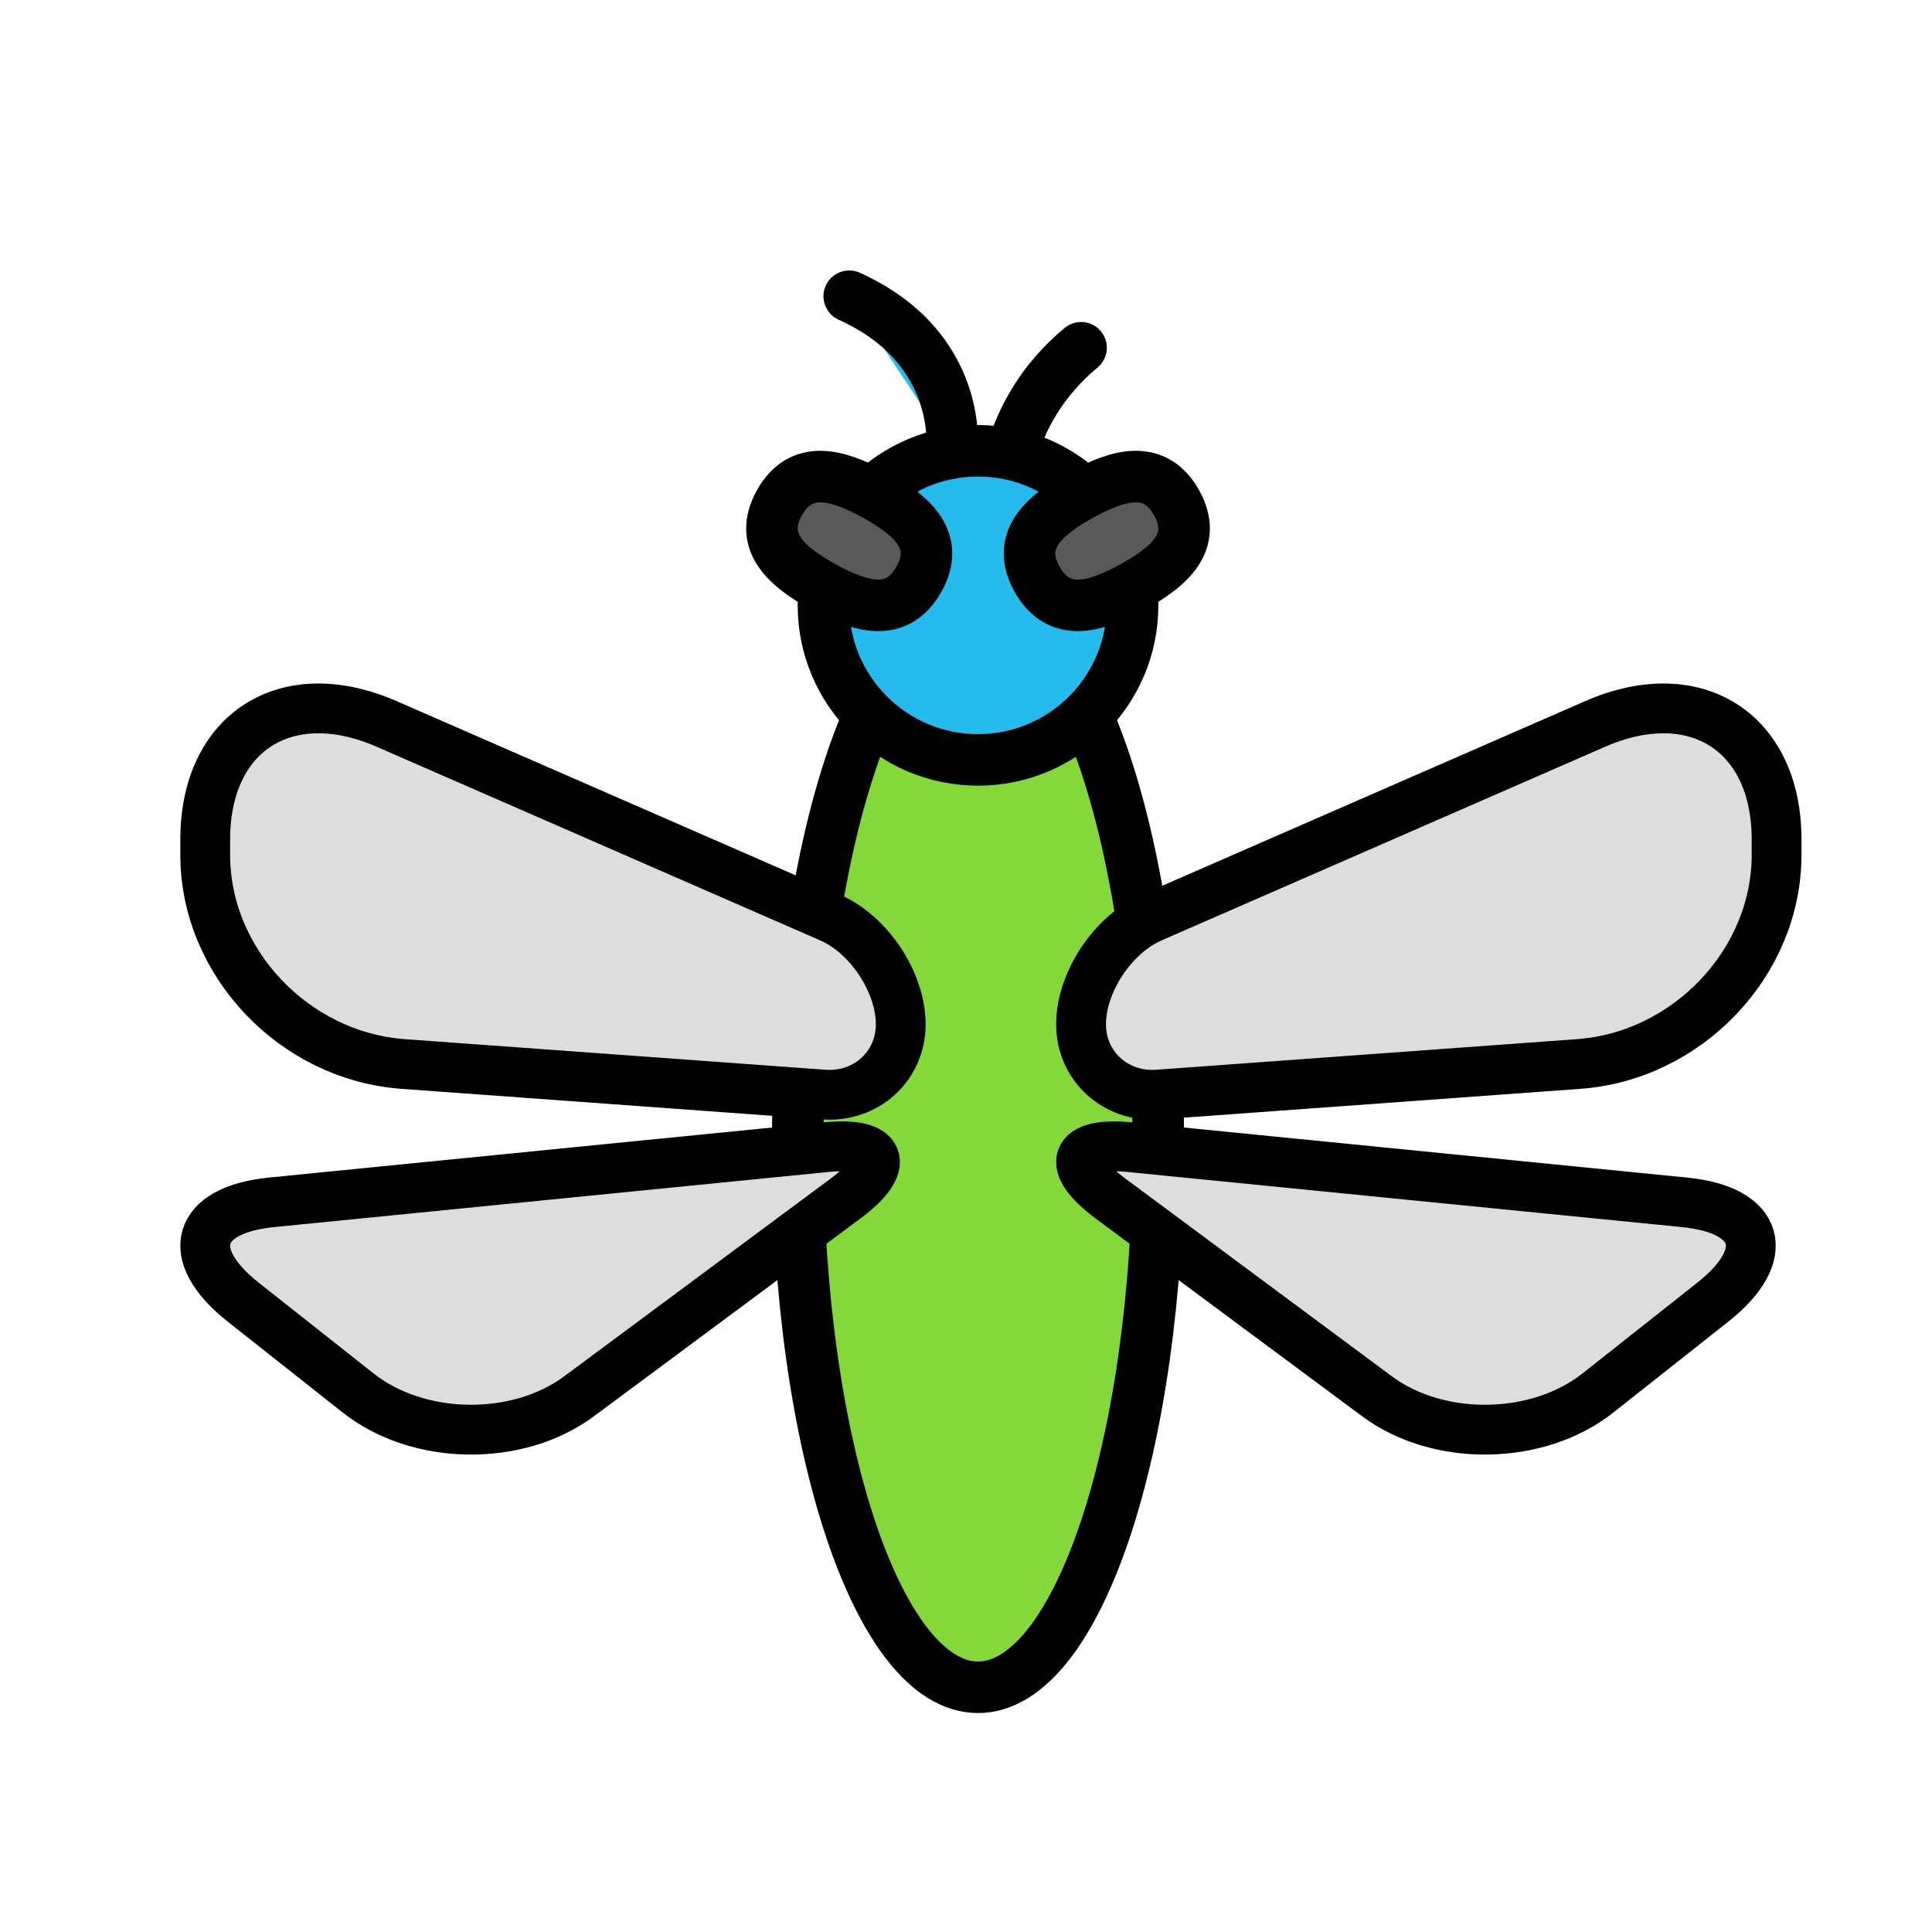
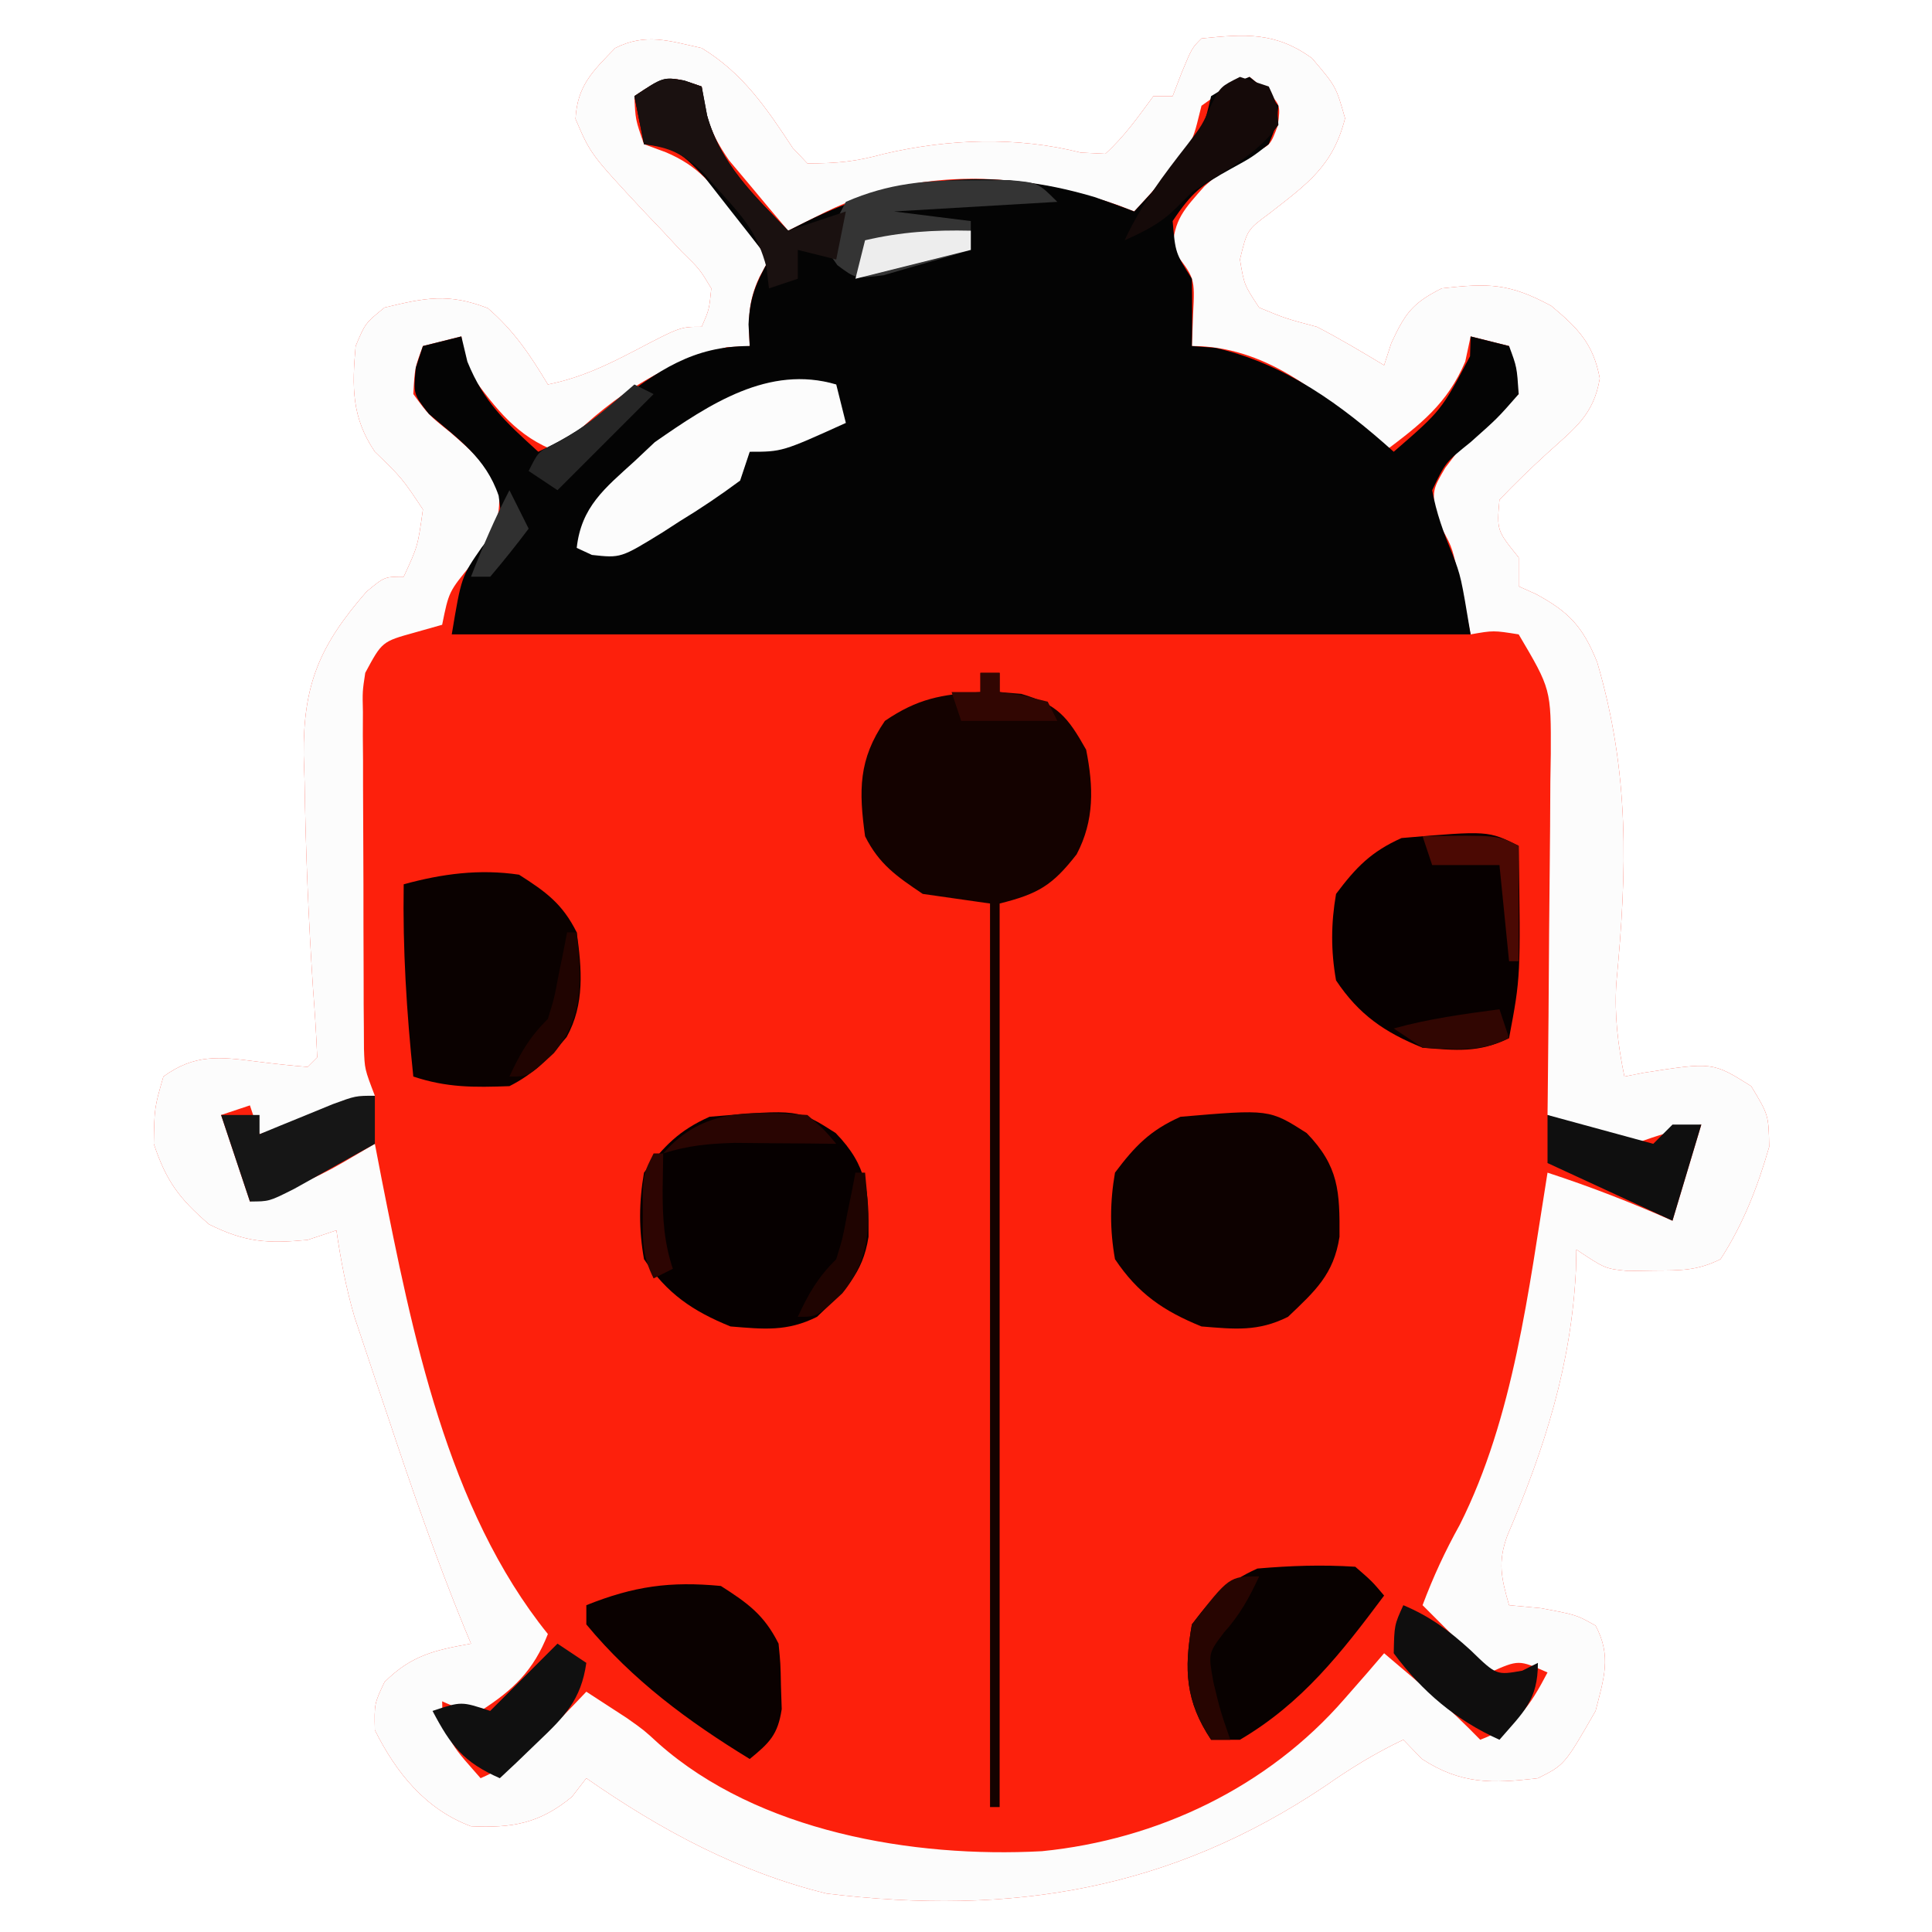
- <svg xmlns="http://www.w3.org/2000/svg" width="800px" height="800px" viewBox="0 0 300 300" id="fly4" version="1.1" xml:space="preserve">
-   <g>
-     <ellipse cx="151.867" cy="178" rx="28" ry="84" style="fill-rule:evenodd;clip-rule:evenodd;fill:#85D839;stroke:#000000;stroke-width:8;stroke-linecap:round;stroke-linejoin:round;stroke-miterlimit:10;" />
-     <path d="   M167.867,159.051c0-6.51,4.921-13.936,10.95-16.568l68.886-30.073c15.555-6.791,28.164,1.268,28.164,17.94v2.394   c0,16.699-13.788,31.239-30.732,32.472l-65.298,4.751C173.226,170.449,167.867,165.548,167.867,159.051z" style="fill-rule:evenodd;clip-rule:evenodd;fill:#DDDDDD;stroke:#000000;stroke-width:7.733;stroke-linecap:round;stroke-linejoin:round;stroke-miterlimit:10;" />
-     <path d="   M172.45,186.116c-7.116-5.281-5.812-8.859,2.985-7.984l86.118,8.563c11.787,1.172,13.766,8.11,4.407,15.507l-17.849,14.108   c-9.353,7.393-24.735,7.597-34.27,0.521L172.45,186.116z" style="fill-rule:evenodd;clip-rule:evenodd;fill:#DDDDDD;stroke:#000000;stroke-width:7.733;stroke-linecap:round;stroke-linejoin:round;stroke-miterlimit:10;" />
-     <path d="   M139.867,159.051c0-6.51-4.921-13.936-10.95-16.568L60.031,112.41c-15.555-6.791-28.164,1.268-28.164,17.94v2.394   c0,16.699,13.788,31.239,30.732,32.472l65.298,4.751C134.507,170.449,139.867,165.548,139.867,159.051z" style="fill-rule:evenodd;clip-rule:evenodd;fill:#DDDDDD;stroke:#000000;stroke-width:7.733;stroke-linecap:round;stroke-linejoin:round;stroke-miterlimit:10;" />
-     <path d="   M131.284,186.116c7.116-5.281,5.811-8.859-2.986-7.984l-86.118,8.563c-11.787,1.172-13.766,8.11-4.407,15.507l17.85,14.108   c9.353,7.393,24.735,7.597,34.27,0.521L131.284,186.116z" style="fill-rule:evenodd;clip-rule:evenodd;fill:#DDDDDD;stroke:#000000;stroke-width:7.733;stroke-linecap:round;stroke-linejoin:round;stroke-miterlimit:10;" />
-     <path d="   M147.801,70c0,0,1.991-15.91-15.934-24" style="fill:#26BBEC;stroke:#000000;stroke-width:8;stroke-linecap:round;stroke-linejoin:round;stroke-miterlimit:10;" />
-     <path d="   M155.868,78c0,0-0.414-13.711,11.998-24" style="fill:#26BBEC;stroke:#000000;stroke-width:8;stroke-linecap:round;stroke-linejoin:round;stroke-miterlimit:10;" />
-     <circle cx="151.867" cy="94" r="24" style="fill-rule:evenodd;clip-rule:evenodd;fill:#26BBEC;stroke:#000000;stroke-width:8;stroke-linecap:round;stroke-linejoin:round;stroke-miterlimit:10;" />
-     <path d="   M142.694,89.945c3.314-5.923-0.847-9.811-6.826-13.094c-5.979-3.283-11.513-4.718-14.828,1.205   c-3.314,5.923,0.847,9.811,6.826,13.094C133.845,94.433,139.379,95.868,142.694,89.945z" style="fill-rule:evenodd;clip-rule:evenodd;fill:#595959;stroke:#000000;stroke-width:8;stroke-linecap:round;stroke-linejoin:round;stroke-miterlimit:10;" />
-     <path d="   M161.04,89.945c-3.314-5.923,0.847-9.811,6.826-13.094c5.979-3.283,11.513-4.718,14.828,1.205   c3.314,5.923-0.847,9.811-6.826,13.094C169.888,94.433,164.354,95.868,161.04,89.945z" style="fill-rule:evenodd;clip-rule:evenodd;fill:#595959;stroke:#000000;stroke-width:8;stroke-linecap:round;stroke-linejoin:round;stroke-miterlimit:10;" />
-   </g>
-   <g />
-   <g />
-   <g />
-   <g />
-   <g />
-   <g />
-   <g />
-   <g />
-   <g />
-   <g />
-   <g />
-   <g />
-   <g />
-   <g />
-   <g />
+ <svg xmlns="http://www.w3.org/2000/svg" version="1.1" width="201" height="201">
+   <path d="M0 0 C4.304 2.624 6.747 6.253 9.473 10.391 C9.977 10.922 10.481 11.453 11 12 C14.207 12 16.037 11.808 19 11 C25.678 9.444 32.778 9.18 39.438 10.875 C40.283 10.916 41.129 10.957 42 11 C43.997 9.182 45.388 7.194 47 5 C47.66 5 48.32 5 49 5 C49.464 3.793 49.464 3.793 49.938 2.562 C51 0 51 0 52 -1 C56.551 -1.463 59.714 -1.693 63.5 1.062 C66 4 66 4 66.938 7.312 C65.673 12.285 63.023 14.107 59.066 17.203 C56.747 18.913 56.747 18.913 56 22 C56.442 24.647 56.442 24.647 58 27 C60.758 28.142 60.758 28.142 64 29 C66.401 30.237 68.682 31.609 71 33 C71.371 31.855 71.371 31.855 71.75 30.688 C73.191 27.59 73.95 26.525 77 25 C81.901 24.447 84.008 24.467 88.375 26.812 C91.152 29.127 92.77 30.756 93.438 34.367 C92.804 38.18 90.823 39.561 88 42.125 C86.282 43.695 84.602 45.312 83 47 C82.723 50.185 82.723 50.185 85 53 C85 53.99 85 54.98 85 56 C85.598 56.268 86.196 56.536 86.812 56.812 C90.262 58.685 91.679 60.203 93.168 63.898 C96.554 75.446 96.288 85.469 95.156 97.32 C94.958 100.723 95.319 103.67 96 107 C96.664 106.87 97.328 106.74 98.012 106.605 C105.18 105.486 105.18 105.486 109.188 108 C111 111 111 111 111.062 114.312 C109.86 118.487 108.366 122.34 106 126 C103.536 127.232 101.811 127.167 99.062 127.188 C97.75 127.209 97.75 127.209 96.41 127.23 C94 127 94 127 91 125 C90.986 125.692 90.972 126.384 90.957 127.098 C90.475 136.994 87.704 145.681 83.816 154.766 C82.803 157.538 83.201 159.203 84 162 C85.093 162.103 86.186 162.206 87.312 162.312 C91 163 91 163 93 164.125 C94.689 167.291 93.862 169.611 93 173 C89.779 178.61 89.779 178.61 87 180 C82.273 180.567 78.993 180.648 74.938 178 C74.298 177.34 73.659 176.68 73 176 C70.089 177.377 67.512 178.968 64.875 180.812 C48.752 191.632 32.233 194.343 13 192 C3.842 189.762 -4.314 185.357 -12 180 C-12.495 180.639 -12.99 181.279 -13.5 181.938 C-16.86 184.71 -19.692 185.198 -24 185 C-28.723 183.242 -31.779 179.442 -34 175 C-34.062 172.25 -34.062 172.25 -33 170 C-30.222 167.222 -27.785 166.677 -24 166 C-24.352 165.156 -24.352 165.156 -24.71 164.296 C-27.676 157.046 -30.217 149.682 -32.688 142.25 C-33.09 141.058 -33.493 139.865 -33.908 138.637 C-34.293 137.483 -34.678 136.329 -35.074 135.141 C-35.421 134.105 -35.767 133.068 -36.124 132.001 C-36.997 129.009 -37.553 126.082 -38 123 C-39.485 123.495 -39.485 123.495 -41 124 C-45.153 124.392 -47.49 124.255 -51.25 122.375 C-54.355 119.693 -55.703 117.89 -57 114 C-56.938 110.25 -56.938 110.25 -56 107 C-52.74 104.645 -50.191 104.935 -46.312 105.438 C-44.546 105.66 -42.775 105.856 -41 106 C-40.67 105.67 -40.34 105.34 -40 105 C-40.096 102.593 -40.251 100.213 -40.438 97.812 C-40.905 90.669 -41.202 83.533 -41.312 76.375 C-41.342 75.452 -41.372 74.529 -41.402 73.577 C-41.467 66.221 -39.762 62.168 -34.875 56.562 C-33 55 -33 55 -31 55 C-29.532 51.826 -29.532 51.826 -29 48 C-31.173 44.742 -31.173 44.742 -34 42 C-36.425 38.42 -36.381 35.262 -36 31 C-35 28.625 -35 28.625 -33 27 C-28.73 25.967 -26.337 25.483 -22.25 27.062 C-19.535 29.4 -17.836 31.94 -16 35 C-12.635 34.319 -9.909 33.027 -6.875 31.438 C-2.221 29 -2.221 29 0 29 C0.786 27.2 0.786 27.2 1 25 C-0.203 23.004 -0.203 23.004 -2.062 21.188 C-2.706 20.494 -3.349 19.8 -4.012 19.086 C-4.668 18.398 -5.324 17.709 -6 17 C-11.553 11.042 -11.553 11.042 -13.125 7.375 C-12.943 3.919 -11.36 2.428 -9 0 C-5.812 -1.594 -3.41 -0.751 0 0 Z " fill="#FD200C" transform="translate(73,5)" />
+   <path d="M0 0 C4.304 2.624 6.747 6.253 9.473 10.391 C9.977 10.922 10.481 11.453 11 12 C14.207 12 16.037 11.808 19 11 C25.678 9.444 32.778 9.18 39.438 10.875 C40.283 10.916 41.129 10.957 42 11 C43.997 9.182 45.388 7.194 47 5 C47.66 5 48.32 5 49 5 C49.464 3.793 49.464 3.793 49.938 2.562 C51 0 51 0 52 -1 C56.551 -1.463 59.714 -1.693 63.5 1.062 C66 4 66 4 66.938 7.312 C65.673 12.285 63.023 14.107 59.066 17.203 C56.747 18.913 56.747 18.913 56 22 C56.442 24.647 56.442 24.647 58 27 C60.758 28.142 60.758 28.142 64 29 C66.401 30.237 68.682 31.609 71 33 C71.371 31.855 71.371 31.855 71.75 30.688 C73.191 27.59 73.95 26.525 77 25 C81.901 24.447 84.008 24.467 88.375 26.812 C91.152 29.127 92.77 30.756 93.438 34.367 C92.804 38.18 90.823 39.561 88 42.125 C86.282 43.695 84.602 45.312 83 47 C82.723 50.185 82.723 50.185 85 53 C85 53.99 85 54.98 85 56 C85.598 56.268 86.196 56.536 86.812 56.812 C90.262 58.685 91.679 60.203 93.168 63.898 C96.554 75.446 96.288 85.469 95.156 97.32 C94.958 100.723 95.319 103.67 96 107 C96.664 106.87 97.328 106.74 98.012 106.605 C105.18 105.486 105.18 105.486 109.188 108 C111 111 111 111 111.062 114.312 C109.86 118.487 108.366 122.34 106 126 C103.536 127.232 101.811 127.167 99.062 127.188 C97.75 127.209 97.75 127.209 96.41 127.23 C94 127 94 127 91 125 C90.986 125.692 90.972 126.384 90.957 127.098 C90.475 136.994 87.704 145.681 83.816 154.766 C82.803 157.538 83.201 159.203 84 162 C85.093 162.103 86.186 162.206 87.312 162.312 C91 163 91 163 93 164.125 C94.689 167.291 93.862 169.611 93 173 C89.779 178.61 89.779 178.61 87 180 C82.273 180.567 78.993 180.648 74.938 178 C74.298 177.34 73.659 176.68 73 176 C70.089 177.377 67.512 178.968 64.875 180.812 C48.752 191.632 32.233 194.343 13 192 C3.842 189.762 -4.314 185.357 -12 180 C-12.495 180.639 -12.99 181.279 -13.5 181.938 C-16.86 184.71 -19.692 185.198 -24 185 C-28.723 183.242 -31.779 179.442 -34 175 C-34.062 172.25 -34.062 172.25 -33 170 C-30.222 167.222 -27.785 166.677 -24 166 C-24.352 165.156 -24.352 165.156 -24.71 164.296 C-27.676 157.046 -30.217 149.682 -32.688 142.25 C-33.09 141.058 -33.493 139.865 -33.908 138.637 C-34.293 137.483 -34.678 136.329 -35.074 135.141 C-35.421 134.105 -35.767 133.068 -36.124 132.001 C-36.997 129.009 -37.553 126.082 -38 123 C-39.485 123.495 -39.485 123.495 -41 124 C-45.153 124.392 -47.49 124.255 -51.25 122.375 C-54.355 119.693 -55.703 117.89 -57 114 C-56.938 110.25 -56.938 110.25 -56 107 C-52.74 104.645 -50.191 104.935 -46.312 105.438 C-44.546 105.66 -42.775 105.856 -41 106 C-40.67 105.67 -40.34 105.34 -40 105 C-40.096 102.593 -40.251 100.213 -40.438 97.812 C-40.905 90.669 -41.202 83.533 -41.312 76.375 C-41.342 75.452 -41.372 74.529 -41.402 73.577 C-41.467 66.221 -39.762 62.168 -34.875 56.562 C-33 55 -33 55 -31 55 C-29.532 51.826 -29.532 51.826 -29 48 C-31.173 44.742 -31.173 44.742 -34 42 C-36.425 38.42 -36.381 35.262 -36 31 C-35 28.625 -35 28.625 -33 27 C-28.73 25.967 -26.337 25.483 -22.25 27.062 C-19.535 29.4 -17.836 31.94 -16 35 C-12.635 34.319 -9.909 33.027 -6.875 31.438 C-2.221 29 -2.221 29 0 29 C0.786 27.2 0.786 27.2 1 25 C-0.203 23.004 -0.203 23.004 -2.062 21.188 C-2.706 20.494 -3.349 19.8 -4.012 19.086 C-4.668 18.398 -5.324 17.709 -6 17 C-11.553 11.042 -11.553 11.042 -13.125 7.375 C-12.943 3.919 -11.36 2.428 -9 0 C-5.812 -1.594 -3.41 -0.751 0 0 Z M-7 5 C-6.894 7.452 -6.894 7.452 -6 10 C-5.247 10.278 -4.494 10.557 -3.719 10.844 C-0.279 12.306 1.073 14.164 3.312 17.125 C4.01 18.035 4.707 18.945 5.426 19.883 C5.945 20.581 6.465 21.28 7 22 C6.509 22.905 6.509 22.905 6.008 23.828 C4.826 26.375 4.846 28.224 5 31 C4.216 31.041 3.433 31.082 2.625 31.125 C-4.32 32.801 -10.136 36.833 -15 42 C-19.218 40.438 -21.374 37.549 -24 34 C-24.812 31.625 -24.812 31.625 -25 30 C-26.32 30.33 -27.64 30.66 -29 31 C-29.85 33.294 -29.85 33.294 -30 36 C-28.408 38.168 -28.408 38.168 -26.125 40 C-23.69 42.104 -22.216 43.437 -21.059 46.457 C-20.982 49.772 -21.969 51.059 -23.938 53.688 C-26.305 56.557 -26.305 56.557 -27 60 C-27.949 60.268 -28.898 60.536 -29.875 60.812 C-33.253 61.75 -33.253 61.75 -35 65 C-35.294 66.935 -35.294 66.935 -35.243 69.057 C-35.246 69.868 -35.249 70.679 -35.252 71.514 C-35.245 72.386 -35.238 73.258 -35.23 74.156 C-35.23 75.055 -35.23 75.954 -35.229 76.88 C-35.226 78.779 -35.218 80.679 -35.206 82.579 C-35.188 85.489 -35.185 88.398 -35.186 91.309 C-35.181 93.154 -35.175 94.999 -35.168 96.844 C-35.167 97.716 -35.166 98.588 -35.165 99.486 C-35.155 100.702 -35.155 100.702 -35.145 101.943 C-35.141 102.656 -35.138 103.369 -35.134 104.103 C-35.063 106.225 -35.063 106.225 -34 109 C-38 110.333 -42 111.667 -46 113 C-46.33 112.01 -46.66 111.02 -47 110 C-48.485 110.495 -48.485 110.495 -50 111 C-49.01 113.97 -48.02 116.94 -47 120 C-43.506 118.977 -40.417 117.754 -37.285 115.922 C-35.659 114.971 -35.659 114.971 -34 114 C-33.769 115.198 -33.539 116.395 -33.301 117.629 C-30.127 133.655 -26.481 152.007 -16 165 C-17.49 168.792 -19.587 170.806 -23 173 C-25.312 172.75 -25.312 172.75 -27 172 C-27 175.908 -25.494 177.116 -23 180 C-19.785 178.592 -17.678 176.897 -15.25 174.375 C-14.636 173.743 -14.023 173.112 -13.391 172.461 C-12.702 171.738 -12.702 171.738 -12 171 C-11.175 171.536 -10.35 172.072 -9.5 172.625 C-8.937 172.991 -8.373 173.357 -7.793 173.734 C-6 175 -6 175 -4.488 176.391 C5.876 185.572 21.97 188.313 35.398 187.594 C47.479 186.389 58.917 180.914 66.875 171.75 C67.656 170.858 68.437 169.966 69.242 169.047 C70.112 168.034 70.112 168.034 71 167 C72.106 167.936 73.209 168.874 74.312 169.812 C75.235 170.596 75.235 170.596 76.176 171.395 C77.854 172.872 79.439 174.4 81 176 C84.829 174.547 86.121 172.571 88 169 C85 167.667 85 167.667 82 169 C79.69 166.69 77.38 164.38 75 162 C76.107 159.048 77.339 156.39 78.875 153.625 C84.487 142.463 86.025 129.224 88 117 C92.464 118.454 96.708 120.112 101 122 C101.99 118.7 102.98 115.4 104 112 C100.141 112.911 100.141 112.911 97 114 C94.738 113.441 94.738 113.441 92.312 112.562 C91.504 112.275 90.696 111.988 89.863 111.691 C89.248 111.463 88.634 111.235 88 111 C88.007 110.447 88.013 109.895 88.02 109.325 C88.087 103.566 88.132 97.808 88.165 92.049 C88.18 89.9 88.2 87.752 88.226 85.603 C88.263 82.513 88.28 79.423 88.293 76.332 C88.308 75.374 88.324 74.415 88.34 73.427 C88.366 66.7 88.366 66.7 85 61 C82.373 60.582 82.373 60.582 80 61 C79.879 60.42 79.758 59.84 79.633 59.242 C79.465 58.461 79.298 57.68 79.125 56.875 C78.954 56.047 78.782 55.22 78.605 54.367 C78.048 51.815 78.048 51.815 76.438 49 C76 46 76 46 77.363 43.668 C82.088 37.456 82.088 37.456 85 36 C84.67 34.35 84.34 32.7 84 31 C82.68 30.67 81.36 30.34 80 30 C79.814 30.866 79.629 31.733 79.438 32.625 C77.558 37.037 74.763 39.163 71 42 C70.527 41.541 70.054 41.082 69.566 40.609 C64.308 35.731 58.479 31 51 31 C51.041 29.907 51.083 28.814 51.125 27.688 C51.321 23.911 51.321 23.911 49 21 C49.105 17.848 50.199 16.774 52.312 14.375 C55 12 55 12 57.25 10.938 C59.172 10.128 59.172 10.128 59.938 8.062 C60.23 5.888 60.23 5.888 58.562 4.25 C58.047 3.837 57.531 3.425 57 3 C54.479 4.229 54.479 4.229 52 6 C51.845 6.619 51.691 7.237 51.531 7.875 C50.876 10.495 49.737 11.759 47.938 13.75 C47.39 14.364 46.842 14.977 46.277 15.609 C45.856 16.068 45.434 16.527 45 17 C44.441 16.783 43.881 16.567 43.305 16.344 C33.217 12.84 22.735 12.313 13 17 C11.666 17.665 10.332 18.331 9 19 C7.676 17.447 6.366 15.882 5.062 14.312 C4.332 13.442 3.601 12.572 2.848 11.676 C0.989 8.985 0.365 7.212 0 4 C-3.486 2.798 -3.68 2.787 -7 5 Z " fill="#FCFCFC" transform="translate(73,5)" />
+   <path d="M0 0 C0.897 0.309 0.897 0.309 1.812 0.625 C1.998 1.615 2.184 2.605 2.375 3.625 C3.761 8.645 7.261 11.97 10.812 15.625 C11.403 15.329 11.993 15.032 12.602 14.727 C22.407 9.841 32.051 8.952 42.688 12.125 C44.07 12.605 45.448 13.097 46.812 13.625 C47.967 12.383 49.111 11.131 50.25 9.875 C50.888 9.179 51.526 8.483 52.184 7.766 C53.827 5.606 54.232 4.215 54.812 1.625 C56.875 0.375 56.875 0.375 58.812 -0.375 C60.375 0.875 60.375 0.875 61.812 2.625 C61.648 4.574 61.648 4.574 60.812 6.625 C59.035 8.004 59.035 8.004 56.875 9.188 C53.819 10.879 52.829 11.6 50.812 14.625 C51.095 17.936 51.095 17.936 52.812 20.625 C52.853 22.958 52.855 25.292 52.812 27.625 C54.019 27.718 54.019 27.718 55.25 27.812 C62.525 29.472 68.332 33.706 73.812 38.625 C78.763 34.333 78.763 34.333 81.75 28.688 C81.771 28.007 81.791 27.326 81.812 26.625 C83.793 27.12 83.793 27.12 85.812 27.625 C86.625 29.812 86.625 29.812 86.812 32.625 C84.625 35.125 84.625 35.125 81.812 37.625 C79.193 39.732 79.193 39.732 77.812 42.625 C78.247 44.992 78.986 47.03 79.918 49.246 C80.812 51.625 80.812 51.625 81.812 57.625 C46.833 57.625 11.852 57.625 -24.188 57.625 C-23.188 51.625 -23.188 51.625 -21.062 48.562 C-18.939 45.863 -18.939 45.863 -19.312 43.191 C-20.658 39.246 -23.474 37.345 -26.57 34.688 C-28.188 32.625 -28.188 32.625 -27.93 29.875 C-27.685 29.133 -27.44 28.39 -27.188 27.625 C-25.867 27.295 -24.547 26.965 -23.188 26.625 C-22.878 27.924 -22.878 27.924 -22.562 29.25 C-20.812 33.546 -18.594 35.515 -15.188 38.625 C-12.26 37.265 -9.843 35.685 -7.312 33.688 C-2.716 30.193 0.887 27.625 6.812 27.625 C6.771 26.883 6.73 26.14 6.688 25.375 C6.818 22.505 7.467 21.104 8.812 18.625 C7.408 16.803 5.988 14.993 4.562 13.188 C3.774 12.178 2.985 11.169 2.172 10.129 C-0.094 7.724 -0.973 6.913 -4.188 6.625 C-4.518 4.975 -4.848 3.325 -5.188 1.625 C-2.188 -0.375 -2.188 -0.375 0 0 Z " fill="#040404" transform="translate(71.1875,8.375)" />
+   <path d="M0 0 C0.66 0 1.32 0 2 0 C2 0.66 2 1.32 2 2 C3.114 2.093 3.114 2.093 4.25 2.188 C8.04 3.307 9.066 4.562 11 8 C11.767 11.857 11.873 15.34 10.012 18.879 C7.497 22.109 6.024 22.994 2 24 C2 55.02 2 86.04 2 118 C1.67 118 1.34 118 1 118 C1 86.98 1 55.96 1 24 C-1.31 23.67 -3.62 23.34 -6 23 C-8.706 21.177 -10.537 19.925 -12 17 C-12.653 12.254 -12.699 9.017 -9.938 5 C-6.535 2.683 -4.073 2.24 0 2 C0 1.34 0 0.68 0 0 Z " fill="#140200" transform="translate(102,70)" />
+   <path d="M0 0 C3.37 3.473 3.452 6.114 3.422 10.797 C2.817 14.715 0.894 16.429 -1.938 19.125 C-5.056 20.684 -7.483 20.408 -10.938 20.125 C-14.872 18.529 -17.546 16.712 -19.938 13.125 C-20.483 10.059 -20.47 7.193 -19.938 4.125 C-17.855 1.349 -16.291 -0.268 -13.125 -1.688 C-3.885 -2.48 -3.885 -2.48 0 0 Z " fill="#0D0100" transform="translate(135.9375,117.875)" />
+   <path d="M0 0 C3.37 3.473 3.452 6.114 3.422 10.797 C2.817 14.715 0.894 16.429 -1.938 19.125 C-5.056 20.684 -7.483 20.408 -10.938 20.125 C-14.872 18.529 -17.546 16.712 -19.938 13.125 C-20.483 10.059 -20.47 7.193 -19.938 4.125 C-17.855 1.349 -16.291 -0.268 -13.125 -1.688 C-3.885 -2.48 -3.885 -2.48 0 0 Z " fill="#060000" transform="translate(86.9375,117.875)" />
+   <path d="M0 0 C0.204 13.617 0.204 13.617 -1 20 C-4.119 21.559 -6.545 21.283 -10 21 C-13.935 19.404 -16.608 17.587 -19 14 C-19.546 10.934 -19.533 8.068 -19 5 C-16.918 2.224 -15.353 0.607 -12.188 -0.812 C-3.171 -1.585 -3.171 -1.585 0 0 Z " fill="#070000" transform="translate(158,88)" />
+   <path d="M0 0 C2.81 1.794 4.509 3.019 6 6 C6.531 9.794 6.851 13.463 4.953 16.891 C3.179 19.041 1.507 20.746 -1 22 C-4.673 22.134 -7.499 22.167 -11 21 C-11.701 14.3 -12.11 7.737 -12 1 C-8.007 -0.094 -4.118 -0.613 0 0 Z " fill="#0A0100" transform="translate(54,91)" />
+   <path d="M0 0 C1.746 1.516 1.746 1.516 3 3 C-1.466 8.974 -5.518 14.187 -12 18 C-12.99 18 -13.98 18 -15 18 C-17.674 13.989 -17.819 10.716 -17 6 C-14.918 3.224 -13.353 1.607 -10.188 0.188 C-6.706 -0.111 -3.508 -0.223 0 0 Z " fill="#080100" transform="translate(141,163)" />
+   <path d="M0 0 C2.81 1.794 4.509 3.019 6 6 C6.203 8.059 6.203 8.059 6.25 10.438 C6.276 11.22 6.302 12.002 6.328 12.809 C5.928 15.479 5.053 16.32 3 18 C-3.392 14.094 -9.196 9.811 -14 4 C-14 3.34 -14 2.68 -14 2 C-9.033 0.013 -5.275 -0.502 0 0 Z " fill="#0A0100" transform="translate(75,165)" />
+   <path d="M0 0 C0.33 1.32 0.66 2.64 1 4 C-5.625 7 -5.625 7 -9 7 C-9.33 7.99 -9.66 8.98 -10 10 C-12.083 11.545 -14.106 12.909 -16.312 14.25 C-16.895 14.626 -17.477 15.003 -18.076 15.391 C-22.416 18.064 -22.416 18.064 -25.418 17.734 C-25.94 17.492 -26.462 17.25 -27 17 C-26.524 12.72 -24.086 10.806 -21 8 C-20.299 7.34 -19.598 6.68 -18.875 6 C-13.184 2.041 -7.014 -2.071 0 0 Z " fill="#FCFCFC" transform="translate(87,40)" />
+   <path d="M0 0 C1.222 -0.005 2.444 -0.01 3.703 -0.016 C6.75 0.25 6.75 0.25 8.75 2.25 C0.335 2.745 0.335 2.745 -8.25 3.25 C-5.61 3.58 -2.97 3.91 -0.25 4.25 C-0.25 5.24 -0.25 6.23 -0.25 7.25 C-2.181 7.834 -4.12 8.391 -6.062 8.938 C-7.141 9.251 -8.22 9.564 -9.332 9.887 C-12.25 10.25 -12.25 10.25 -14.137 8.832 C-14.504 8.31 -14.871 7.788 -15.25 7.25 C-14.625 4.875 -14.625 4.875 -13.25 2.25 C-8.786 0.303 -4.836 -0.021 0 0 Z " fill="#343434" transform="translate(101.25,18.75)" />
+   <path d="M0 0 C0.598 0.206 1.196 0.412 1.812 0.625 C1.998 1.615 2.184 2.605 2.375 3.625 C3.761 8.645 7.261 11.97 10.812 15.625 C12.793 14.965 14.773 14.305 16.812 13.625 C16.483 15.275 16.152 16.925 15.812 18.625 C14.492 18.295 13.172 17.965 11.812 17.625 C11.812 18.615 11.812 19.605 11.812 20.625 C10.822 20.955 9.832 21.285 8.812 21.625 C8.726 20.898 8.64 20.171 8.551 19.422 C7.665 16.067 6.317 14.437 4 11.875 C3.313 11.096 2.626 10.318 1.918 9.516 C-0.211 7.604 -1.395 7.002 -4.188 6.625 C-4.518 4.975 -4.848 3.325 -5.188 1.625 C-2.188 -0.375 -2.188 -0.375 0 0 Z " fill="#1A1110" transform="translate(71.1875,8.375)" />
+   <path d="M0 0 C0 1.65 0 3.3 0 5 C-1.789 6.005 -3.581 7.004 -5.375 8 C-6.373 8.557 -7.37 9.114 -8.398 9.688 C-11 11 -11 11 -13 11 C-13.99 8.03 -14.98 5.06 -16 2 C-14.68 2 -13.36 2 -12 2 C-12 2.66 -12 3.32 -12 4 C-11.301 3.711 -10.603 3.422 -9.883 3.125 C-8.973 2.754 -8.063 2.382 -7.125 2 C-6.22 1.629 -5.315 1.258 -4.383 0.875 C-2 0 -2 0 0 0 Z " fill="#161616" transform="translate(39,114)" />
+   <path d="M0 0 C2.799 1.184 4.781 2.66 7 4.688 C9.685 7.292 9.685 7.292 12.375 6.812 C12.911 6.544 13.447 6.276 14 6 C14 9.908 12.494 11.116 10 14 C5.456 11.955 1.972 9.003 -1 5 C-0.938 2.062 -0.938 2.062 0 0 Z " fill="#0F0E0E" transform="translate(146,167)" />
+   <path d="M0 0 C0.99 0.66 1.98 1.32 3 2 C2.45 5.875 0.724 7.596 -2.062 10.25 C-2.796 10.956 -3.529 11.663 -4.285 12.391 C-4.851 12.922 -5.417 13.453 -6 14 C-9.771 12.333 -11.071 10.665 -13 7 C-10 6 -10 6 -7 7 C-4.69 4.69 -2.38 2.38 0 0 Z " fill="#101010" transform="translate(58,171)" />
+   <path d="M0 0 C5.445 1.485 5.445 1.485 11 3 C11.66 2.34 12.32 1.68 13 1 C13.99 1 14.98 1 16 1 C15.01 4.3 14.02 7.6 13 11 C8.71 9.02 4.42 7.04 0 5 C0 3.35 0 1.7 0 0 Z " fill="#0F0F0F" transform="translate(161,116)" />
+   <path d="M0 0 C0.99 0.33 1.98 0.66 3 1 C3.875 2.875 3.875 2.875 4 5 C1.786 8.126 -1.856 9.904 -5 12 C-5.536 12.536 -6.072 13.072 -6.625 13.625 C-8.25 15.25 -9.916 16.066 -12 17 C-10.262 13.256 -7.968 10.239 -5.438 7 C-3.943 5.04 -3.943 5.04 -2.938 2.812 C-2 1 -2 1 0 0 Z " fill="#150A09" transform="translate(129,8)" />
+   <path d="M0 0 C-1.051 2.265 -2.007 4.007 -3.688 5.875 C-5.303 8.021 -5.303 8.021 -4.75 11.062 C-4.029 14.031 -4.029 14.031 -3 17 C-3.66 17 -4.32 17 -5 17 C-7.669 12.997 -7.833 9.708 -7 5 C-3.122 0 -3.122 0 0 0 Z " fill="#270501" transform="translate(131,164)" />
+   <path d="M0 0 C0.33 0 0.66 0 1 0 C1.483 4.828 1.821 8.655 -1.375 12.562 C-4 15 -4 15 -6 15 C-4.848 12.532 -3.952 10.952 -2 9 C-1.323 6.803 -1.323 6.803 -0.875 4.375 C-0.624 3.149 -0.624 3.149 -0.367 1.898 C-0.246 1.272 -0.125 0.645 0 0 Z " fill="#1F0401" transform="translate(89,122)" />
+   <path d="M0 0 C0.33 0 0.66 0 1 0 C1.483 4.828 1.821 8.655 -1.375 12.562 C-4 15 -4 15 -6 15 C-4.848 12.532 -3.952 10.952 -2 9 C-1.323 6.803 -1.323 6.803 -0.875 4.375 C-0.624 3.149 -0.624 3.149 -0.367 1.898 C-0.246 1.272 -0.125 0.645 0 0 Z " fill="#200401" transform="translate(59,97)" />
+   <path d="M0 0 C7.75 -0.125 7.75 -0.125 10 1 C10 4.96 10 8.92 10 13 C9.67 13 9.34 13 9 13 C8.67 9.7 8.34 6.4 8 3 C5.69 3 3.38 3 1 3 C0.67 2.01 0.34 1.02 0 0 Z " fill="#4B0903" transform="translate(148,87)" />
+   <path d="M0 0 C0.66 0.33 1.32 0.66 2 1 C-1.333 4.333 -4.667 7.667 -8 11 C-8.99 10.34 -9.98 9.68 -11 9 C-10 7 -10 7 -8.312 6.188 C-5.123 4.55 -2.712 2.342 0 0 Z " fill="#262626" transform="translate(66,40)" />
+   <path d="M0 0 C0 0.66 0 1.32 0 2 C-3.96 2.99 -7.92 3.98 -12 5 C-11.67 3.68 -11.34 2.36 -11 1 C-7.266 0.121 -3.832 -0.089 0 0 Z " fill="#EDEDED" transform="translate(101,24)" />
+   <path d="M0 0 C1.746 1.516 1.746 1.516 3 3 C2.036 2.988 1.072 2.977 0.078 2.965 C-1.185 2.956 -2.448 2.947 -3.75 2.938 C-5.629 2.92 -5.629 2.92 -7.547 2.902 C-10.285 2.98 -12.419 3.172 -15 4 C-10.855 -0.767 -5.963 -0.379 0 0 Z " fill="#290502" transform="translate(84,116)" />
+   <path d="M0 0 C0.66 0 1.32 0 2 0 C2 0.66 2 1.32 2 2 C2.804 2.124 3.609 2.248 4.438 2.375 C5.706 2.684 5.706 2.684 7 3 C7.33 3.66 7.66 4.32 8 5 C4.7 5 1.4 5 -2 5 C-2.33 4.01 -2.66 3.02 -3 2 C-2.01 2 -1.02 2 0 2 C0 1.34 0 0.68 0 0 Z " fill="#310602" transform="translate(102,70)" />
+   <path d="M0 0 C0.33 0.99 0.66 1.98 1 3 C-2.019 4.509 -4.673 4.175 -8 4 C-8.99 3.34 -9.98 2.68 -11 2 C-7.379 0.986 -3.722 0.501 0 0 Z " fill="#310602" transform="translate(156,105)" />
+   <path d="M0 0 C0.33 0 0.66 0 1 0 C0.979 1.238 0.959 2.475 0.938 3.75 C0.932 6.664 1.07 9.21 2 12 C1.01 12.495 1.01 12.495 0 13 C-1.183 10.634 -1.134 9.132 -1.125 6.5 C-1.128 5.706 -1.13 4.912 -1.133 4.094 C-1 2 -1 2 0 0 Z " fill="#2D0502" transform="translate(68,120)" />
+   <path d="M0 0 C0.66 1.32 1.32 2.64 2 4 C0.719 5.707 -0.618 7.374 -2 9 C-2.66 9 -3.32 9 -4 9 C-2.801 5.917 -1.523 2.937 0 0 Z " fill="#303030" transform="translate(53,51)" />
</svg>
